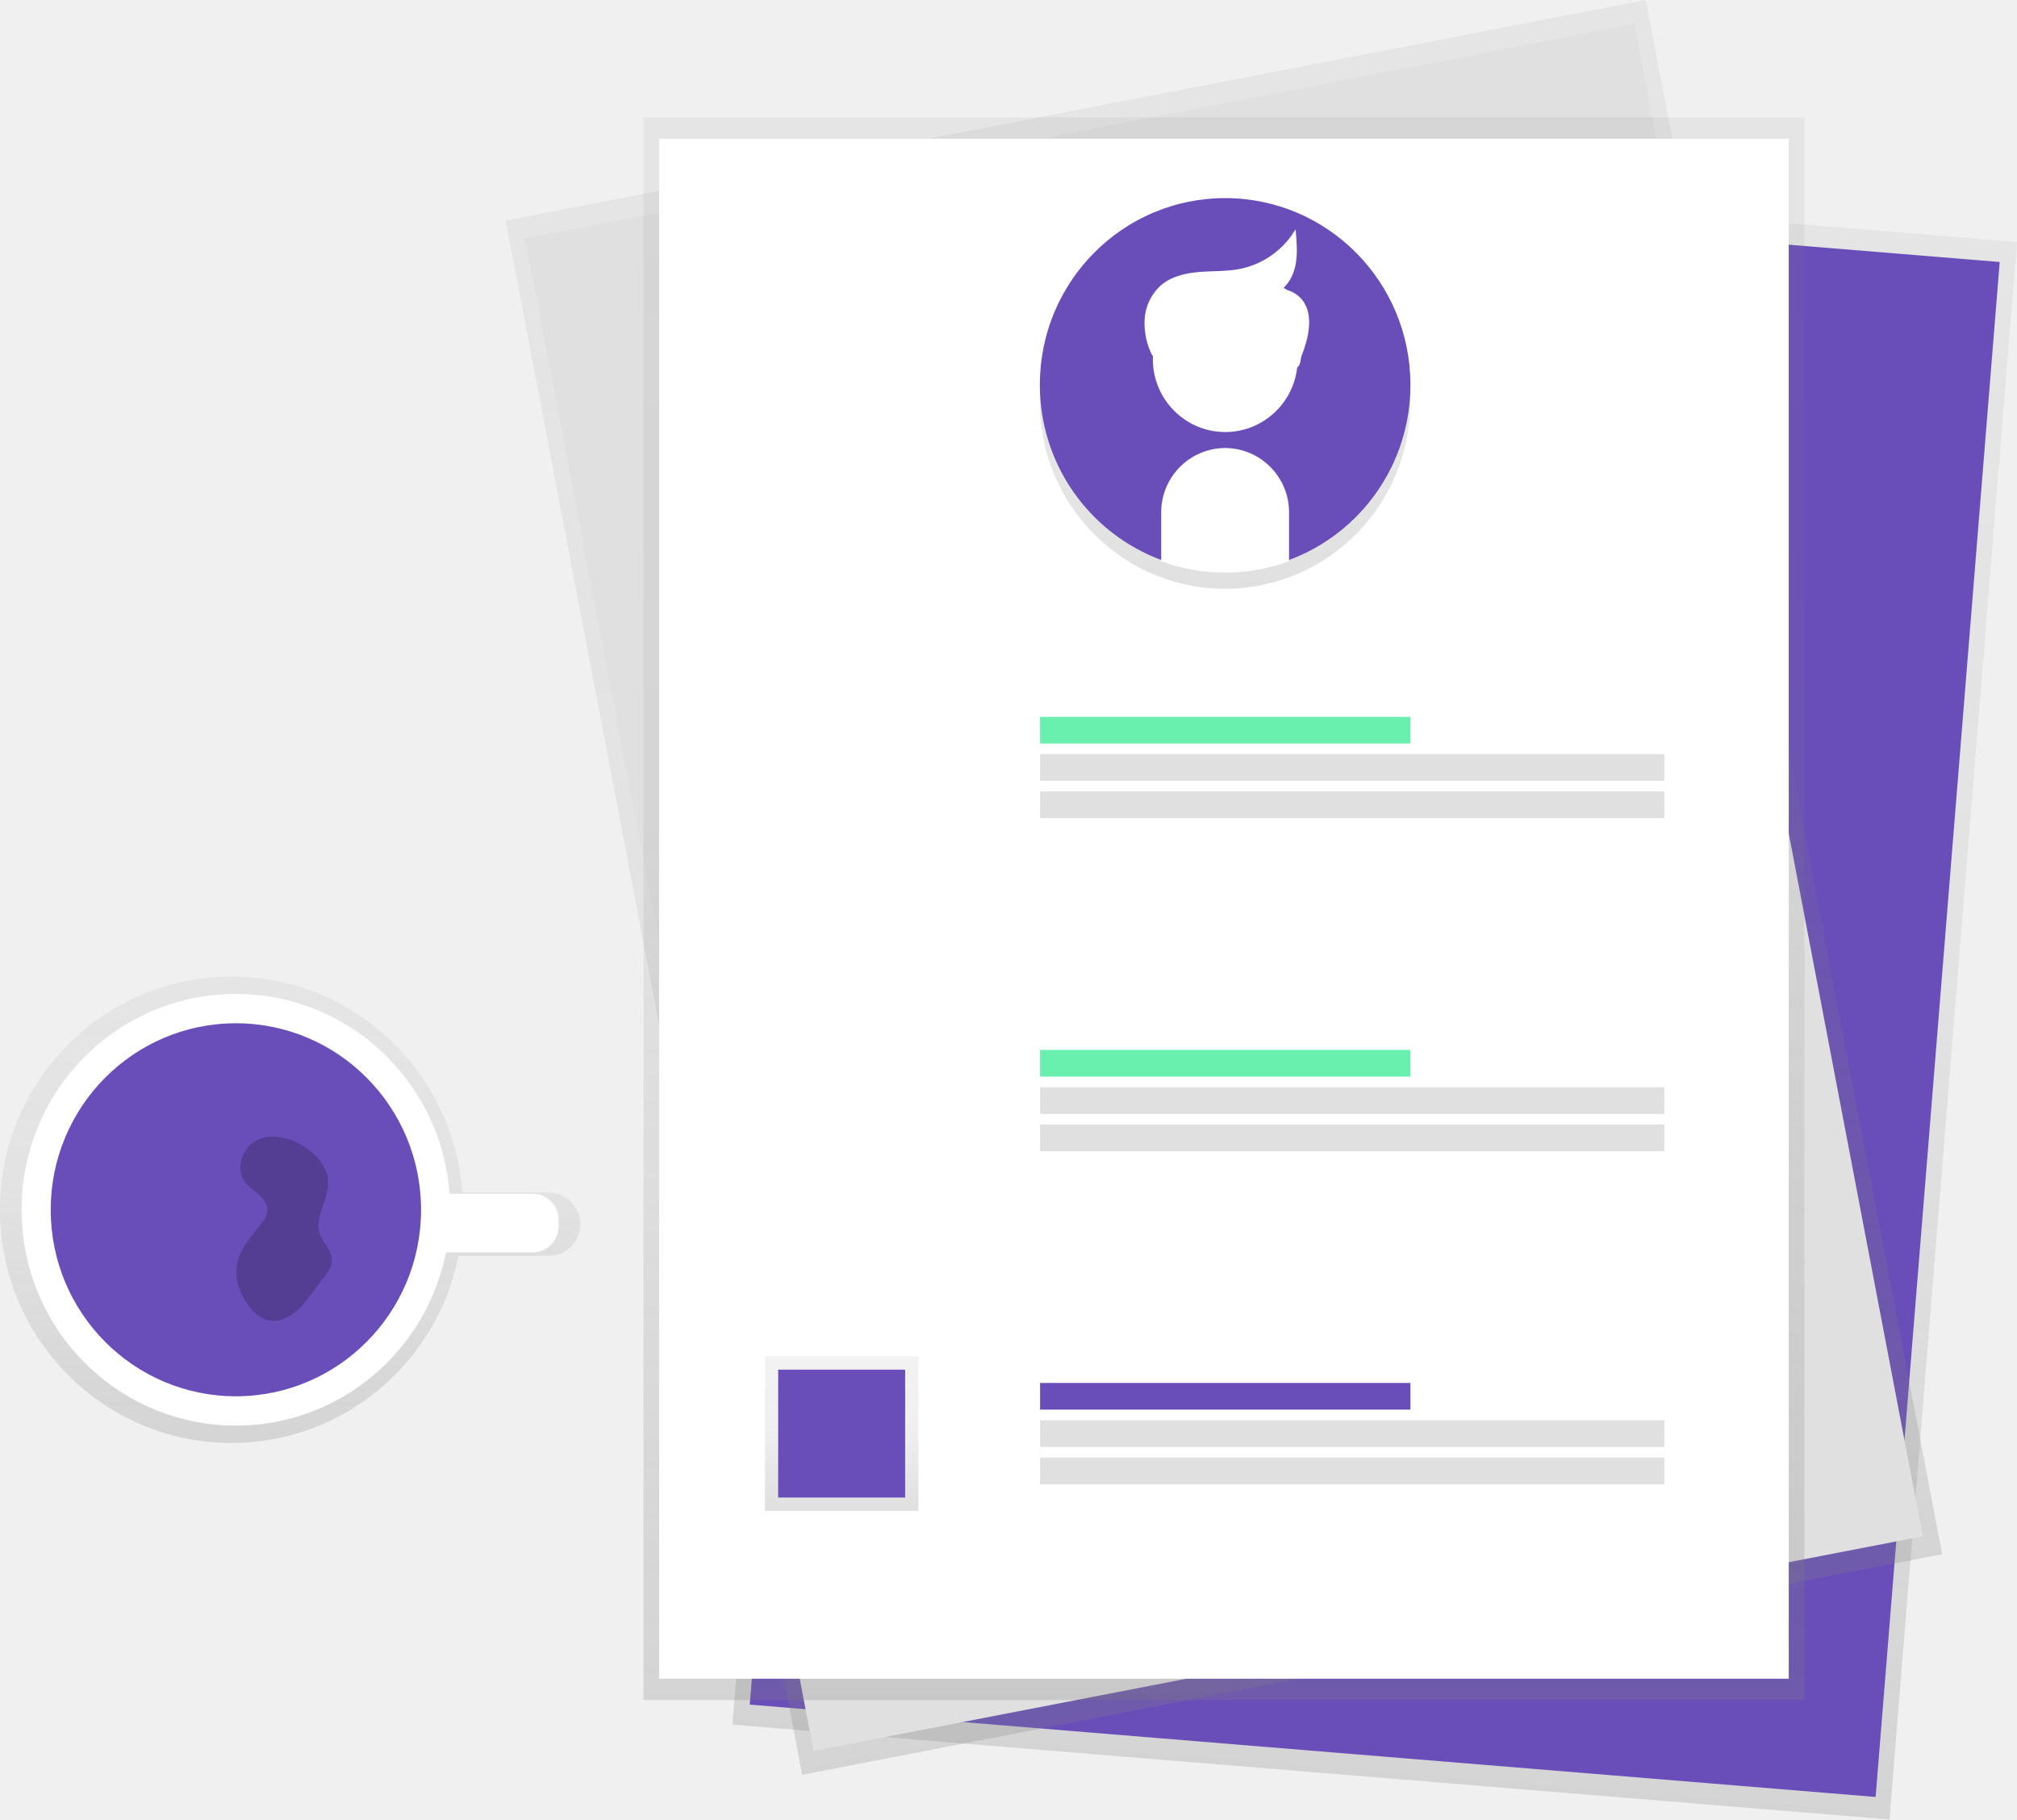
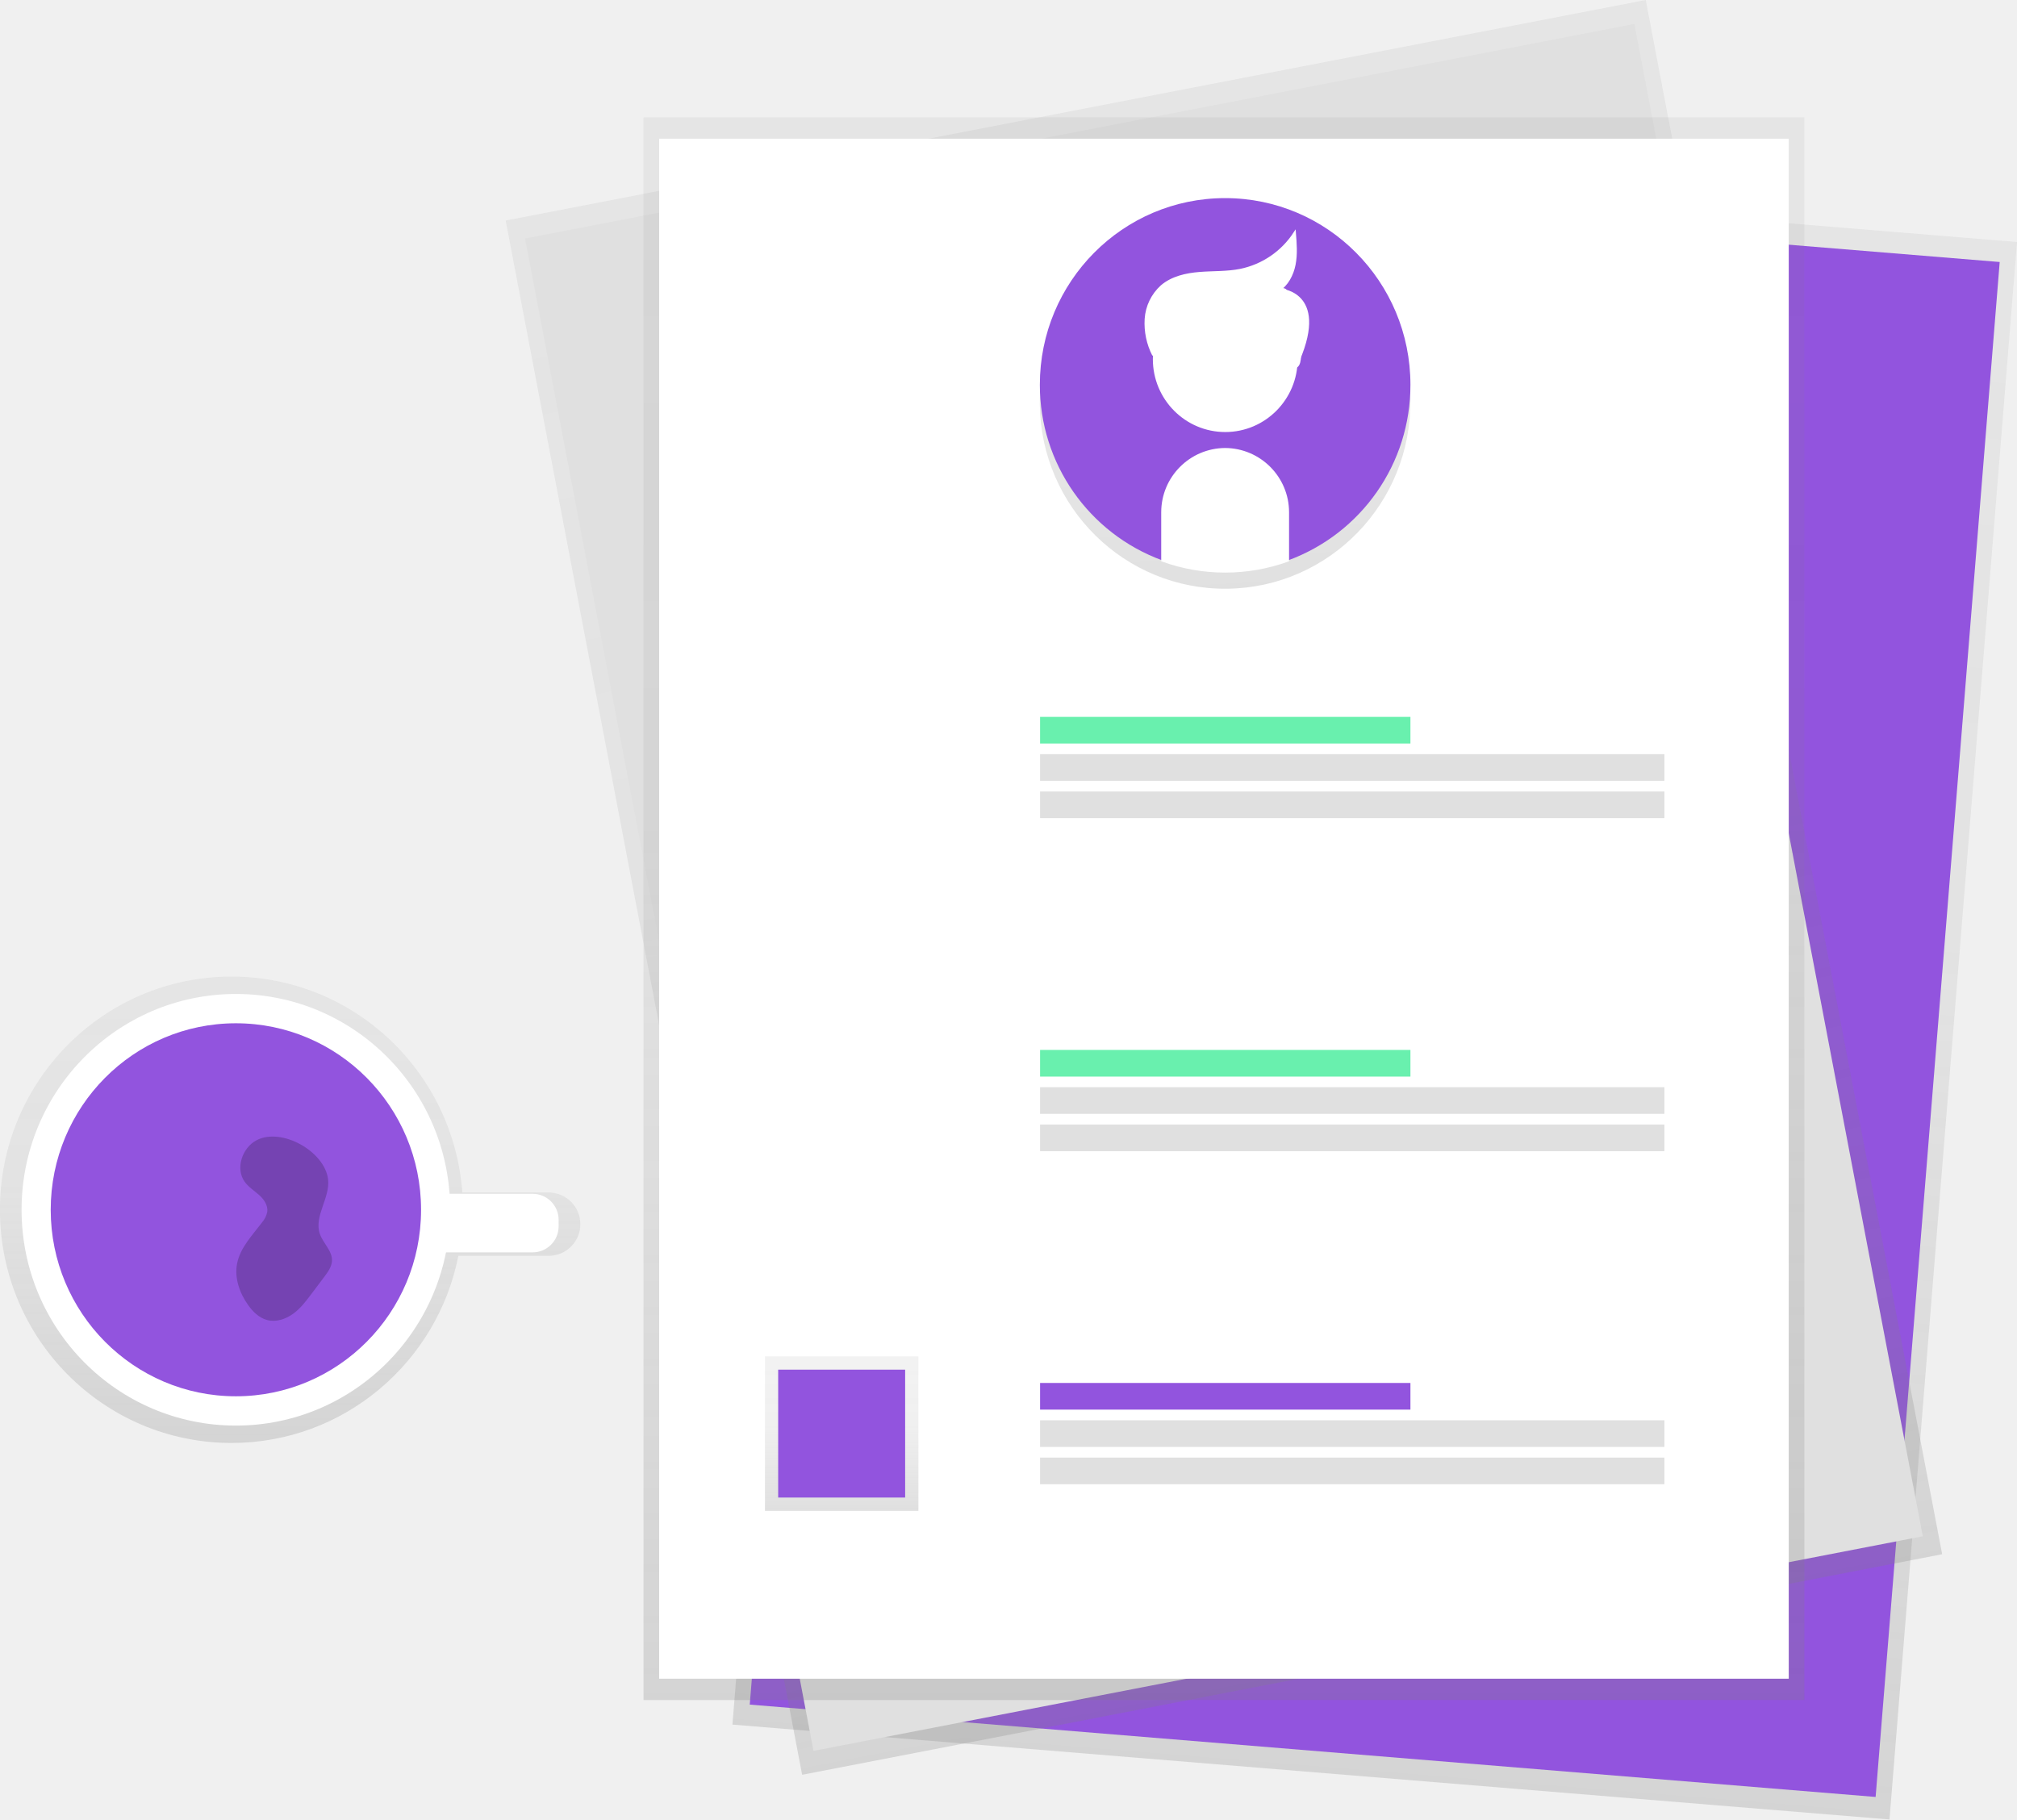
<svg xmlns="http://www.w3.org/2000/svg" xmlns:xlink="http://www.w3.org/1999/xlink" id="062a65d4-6310-416e-8fb8-777315adf84b" data-name="Layer 1" width="853.53" height="770" viewBox="0 0 853.53 770">
  <defs>
    <linearGradient id="7db19e5e-7cc3-41df-8a16-c81cf46c1195" x1="758.38" y1="801.59" x2="758.38" y2="131.56" gradientTransform="translate(-136.27 -110.44) rotate(4.65)" gradientUnits="userSpaceOnUse">
      <stop offset="0" stop-color="gray" stop-opacity="0.25" />
      <stop offset="0.54" stop-color="gray" stop-opacity="0.12" />
      <stop offset="1" stop-color="gray" stop-opacity="0.1" />
    </linearGradient>
    <linearGradient id="87908c47-1c47-4a2f-b745-20cb7009bb75" x1="685.97" y1="797.2" x2="685.97" y2="126.94" gradientTransform="translate(-242.89 51.18) rotate(-10.87)" xlink:href="#7db19e5e-7cc3-41df-8a16-c81cf46c1195" />
    <linearGradient id="f482b758-09b8-4320-b57c-ecd1bdf3658e" x1="517.93" y1="719.46" x2="517.93" y2="49.68" gradientTransform="matrix(1, 0, 0, 1, 0, 0)" xlink:href="#7db19e5e-7cc3-41df-8a16-c81cf46c1195" />
    <linearGradient id="720977dd-28dd-4cd1-b9d4-02f8d793e7ce" x1="553.48" y1="380.79" x2="559.93" y2="535.01" gradientTransform="matrix(-1, 0.01, -0.01, -1, 1253.94, 688.13)" gradientUnits="userSpaceOnUse">
      <stop offset="0" stop-opacity="0.12" />
      <stop offset="0.55" stop-opacity="0.09" />
      <stop offset="1" stop-opacity="0.02" />
    </linearGradient>
    <linearGradient id="e8979000-d63e-4fe0-8af1-0dfdd65d3420" x1="356.17" y1="639.4" x2="356.17" y2="574" gradientTransform="matrix(1, 0, 0, 1, 0, 0)" xlink:href="#7db19e5e-7cc3-41df-8a16-c81cf46c1195" />
    <linearGradient id="3889af47-bc7c-4009-b8ee-af9d60c73d61" x1="296" y1="675.66" x2="296" y2="478.3" gradientTransform="matrix(1, 0, 0, 1, 0, 0)" xlink:href="#7db19e5e-7cc3-41df-8a16-c81cf46c1195" />
  </defs>
  <polygon points="799.57 770 309.95 729.85 363.91 62.28 853.53 102.43 799.57 770" fill="url(#7db19e5e-7cc3-41df-8a16-c81cf46c1195)" />
-   <polygon points="793.7 760.47 317.27 721.39 369.78 71.81 846.21 110.88 793.7 760.47" fill="#694eb9" />
+   <polygon points="793.7 760.47 317.27 721.39 369.78 71.81 846.21 110.88 793.7 760.47" fill="#9254de" />
  <polygon points="821.86 657.75 339.44 751.09 214 93.34 696.42 0 821.86 657.75" fill="url(#87908c47-1c47-4a2f-b745-20cb7009bb75)" />
  <polygon points="813.67 650.15 344.25 740.98 222.19 100.94 691.61 10.12 813.67 650.15" fill="#e0e0e0" />
  <rect x="272.31" y="49.68" width="491.24" height="669.78" fill="url(#f482b758-09b8-4320-b57c-ecd1bdf3658e)" />
  <rect x="278.93" y="58.7" width="478.01" height="651.73" fill="#fff" />
  <path d="M613.25,236.15c.52,43.61,36.05,78.54,79.35,78s78-36.31,77.46-79.93a79,79,0,0,0-52.75-73.69l.24,20.34A26.73,26.73,0,0,1,691.32,208h0a26.72,26.72,0,0,1-26.87-26.42l-.24-20.34A79,79,0,0,0,613.25,236.15Z" transform="translate(-173.24 -65)" fill="url(#720977dd-28dd-4cd1-b9d4-02f8d793e7ce)" />
-   <path d="M770.09,227.84c0-43.62-35.1-79-78.41-79s-78.41,35.36-78.41,79a79,79,0,0,0,51.86,74.33V281.83a26.72,26.72,0,0,1,26.55-26.74h0a26.72,26.72,0,0,1,26.55,26.74v20.35A79,79,0,0,0,770.09,227.84Z" transform="translate(-173.24 -65)" fill="#694eb9" />
+   <path d="M770.09,227.84c0-43.62-35.1-79-78.41-79s-78.41,35.36-78.41,79a79,79,0,0,0,51.86,74.33V281.83a26.72,26.72,0,0,1,26.55-26.74h0a26.72,26.72,0,0,1,26.55,26.74v20.35A79,79,0,0,0,770.09,227.84Z" transform="translate(-173.24 -65)" fill="#9254de" />
  <ellipse cx="518.49" cy="151.98" rx="30.14" ry="30.36" fill="#fff" stroke="#fff" stroke-miterlimit="10" />
  <path d="M691.68,255.09h0a26.72,26.72,0,0,0-26.55,26.74v20.35a78.17,78.17,0,0,0,53.1,0V281.83A26.72,26.72,0,0,0,691.68,255.09Z" transform="translate(-173.24 -65)" fill="#fff" stroke="#fff" stroke-miterlimit="10" />
  <path d="M661.33,215.3A29.63,29.63,0,0,1,658.12,200a20.48,20.48,0,0,1,6.68-13.85c4.39-3.77,10.34-5.1,16.09-5.56s11.58-.18,17.24-1.31a36,36,0,0,0,23-15.72c.36,4.45.72,9-.13,13.36s-3.09,8.7-6.87,11c4.58-2.13,4.08,2.87,3.09,5.86,2.27,2.76,7.78,3.22,8.06,6.79s.23,7.26-1.15,10.55.1,9.1-3.44,9.35" transform="translate(-173.24 -65)" fill="#fff" stroke="#fff" stroke-miterlimit="10" />
  <path d="M715.81,187.26s21,1.85,6.06,33.29" transform="translate(-173.24 -65)" fill="#fff" />
  <rect x="323.71" y="574" width="64.93" height="65.4" fill="url(#e8979000-d63e-4fe0-8af1-0dfdd65d3420)" />
-   <rect x="329.3" y="579.64" width="53.73" height="54.12" fill="#694eb9" />
+   <rect x="329.3" y="579.64" width="53.73" height="54.12" fill="#9254de" />
  <rect x="440.13" y="303.38" width="156.72" height="11.28" fill="#69f0ae" />
  <rect x="440.13" y="319.17" width="264.19" height="11.28" fill="#e0e0e0" />
  <rect x="440.13" y="334.95" width="264.19" height="11.28" fill="#e0e0e0" />
  <rect x="440.13" y="444.33" width="156.72" height="11.28" fill="#69f0ae" />
  <rect x="440.13" y="460.11" width="264.19" height="11.28" fill="#e0e0e0" />
  <rect x="440.13" y="475.9" width="264.19" height="11.28" fill="#e0e0e0" />
-   <rect x="440.13" y="585.27" width="156.72" height="11.28" fill="#694eb9" />
+   <rect x="440.13" y="585.27" width="156.72" height="11.28" fill="#9254de" />
  <rect x="440.13" y="601.06" width="264.19" height="11.28" fill="#e0e0e0" />
  <rect x="440.13" y="616.85" width="264.19" height="11.28" fill="#e0e0e0" />
  <path d="M405.46,569.67H368.88c-3.72-51.08-46-91.37-97.67-91.37-54.11,0-98,44.18-98,98.68s43.86,98.68,98,98.68c47.48,0,87.06-34,96-79.19h38.21a13.4,13.4,0,0,0,0-26.8Z" transform="translate(-173.24 -65)" fill="url(#3889af47-bc7c-4009-b8ee-af9d60c73d61)" />
  <path d="M273.05,485.65c-50.08,0-90.68,40.89-90.68,91.33s40.6,91.33,90.68,91.33,90.68-40.89,90.68-91.33S323.13,485.65,273.05,485.65Zm0,169.14c-42.66,0-77.24-34.83-77.24-77.8s34.58-77.8,77.24-77.8S350.29,534,350.29,577,315.71,654.78,273.05,654.78Z" transform="translate(-173.24 -65)" fill="#fff" />
  <path d="M182.66,505.22h42.73a11,11,0,0,1,11,11V519a11,11,0,0,1-11,11H182.66a0,0,0,0,1,0,0V505.22A0,0,0,0,1,182.66,505.22Z" fill="#fff" />
-   <ellipse cx="99.82" cy="511.98" rx="78.36" ry="78.93" fill="#694eb9" />
+   <ellipse cx="99.82" cy="511.98" rx="78.36" ry="78.93" fill="#9254de" />
  <path d="M281.81,547.55c-6.11,3.2-9.06,12-5,17.62,1.62,2.23,4,3.71,6.07,5.55s3.82,4.41,3.46,7.15a10,10,0,0,1-2.25,4.51c-4.11,5.44-9.18,10.61-10.51,17.31-1.2,6.08,1,12.44,4.58,17.49,2,2.87,4.69,5.53,8.08,6.45,3.75,1,7.81-.32,11-2.61s5.54-5.45,7.88-8.56l5.45-7.24c1.49-2,3-4.13,3.16-6.61.19-4.26-3.8-7.45-5.16-11.48-2.52-7.48,4.43-15.21,3.5-23.06C310.64,552.21,292.34,542,281.81,547.55Z" transform="translate(-173.24 -65)" opacity="0.2" />
</svg>
